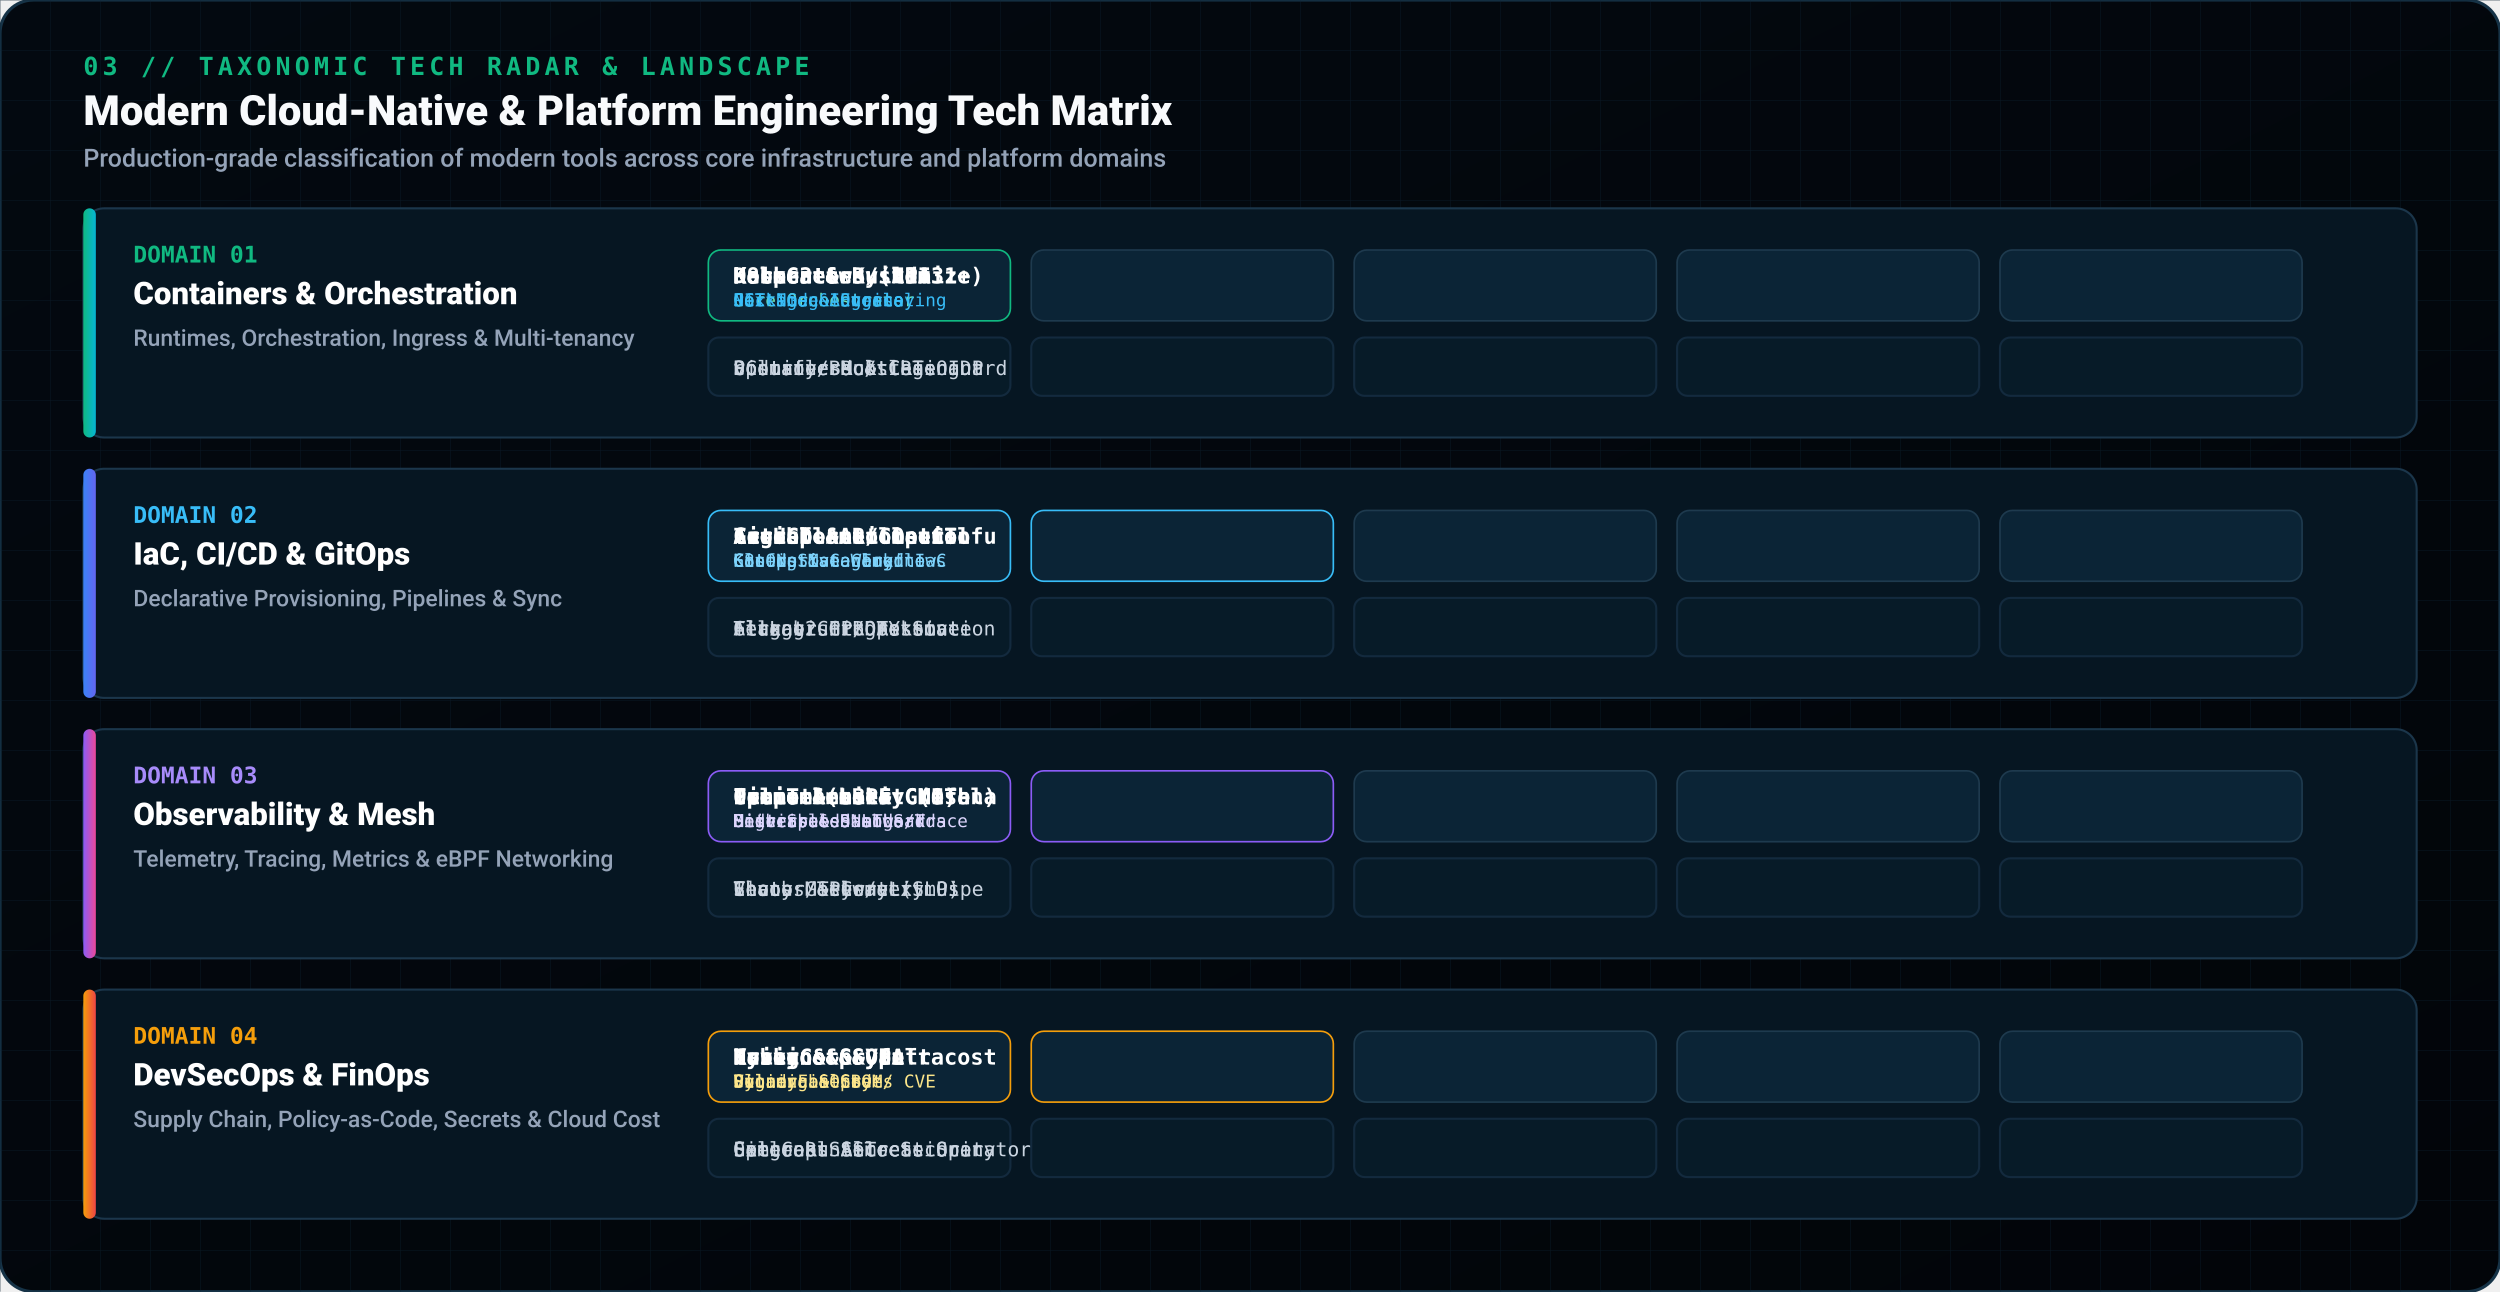
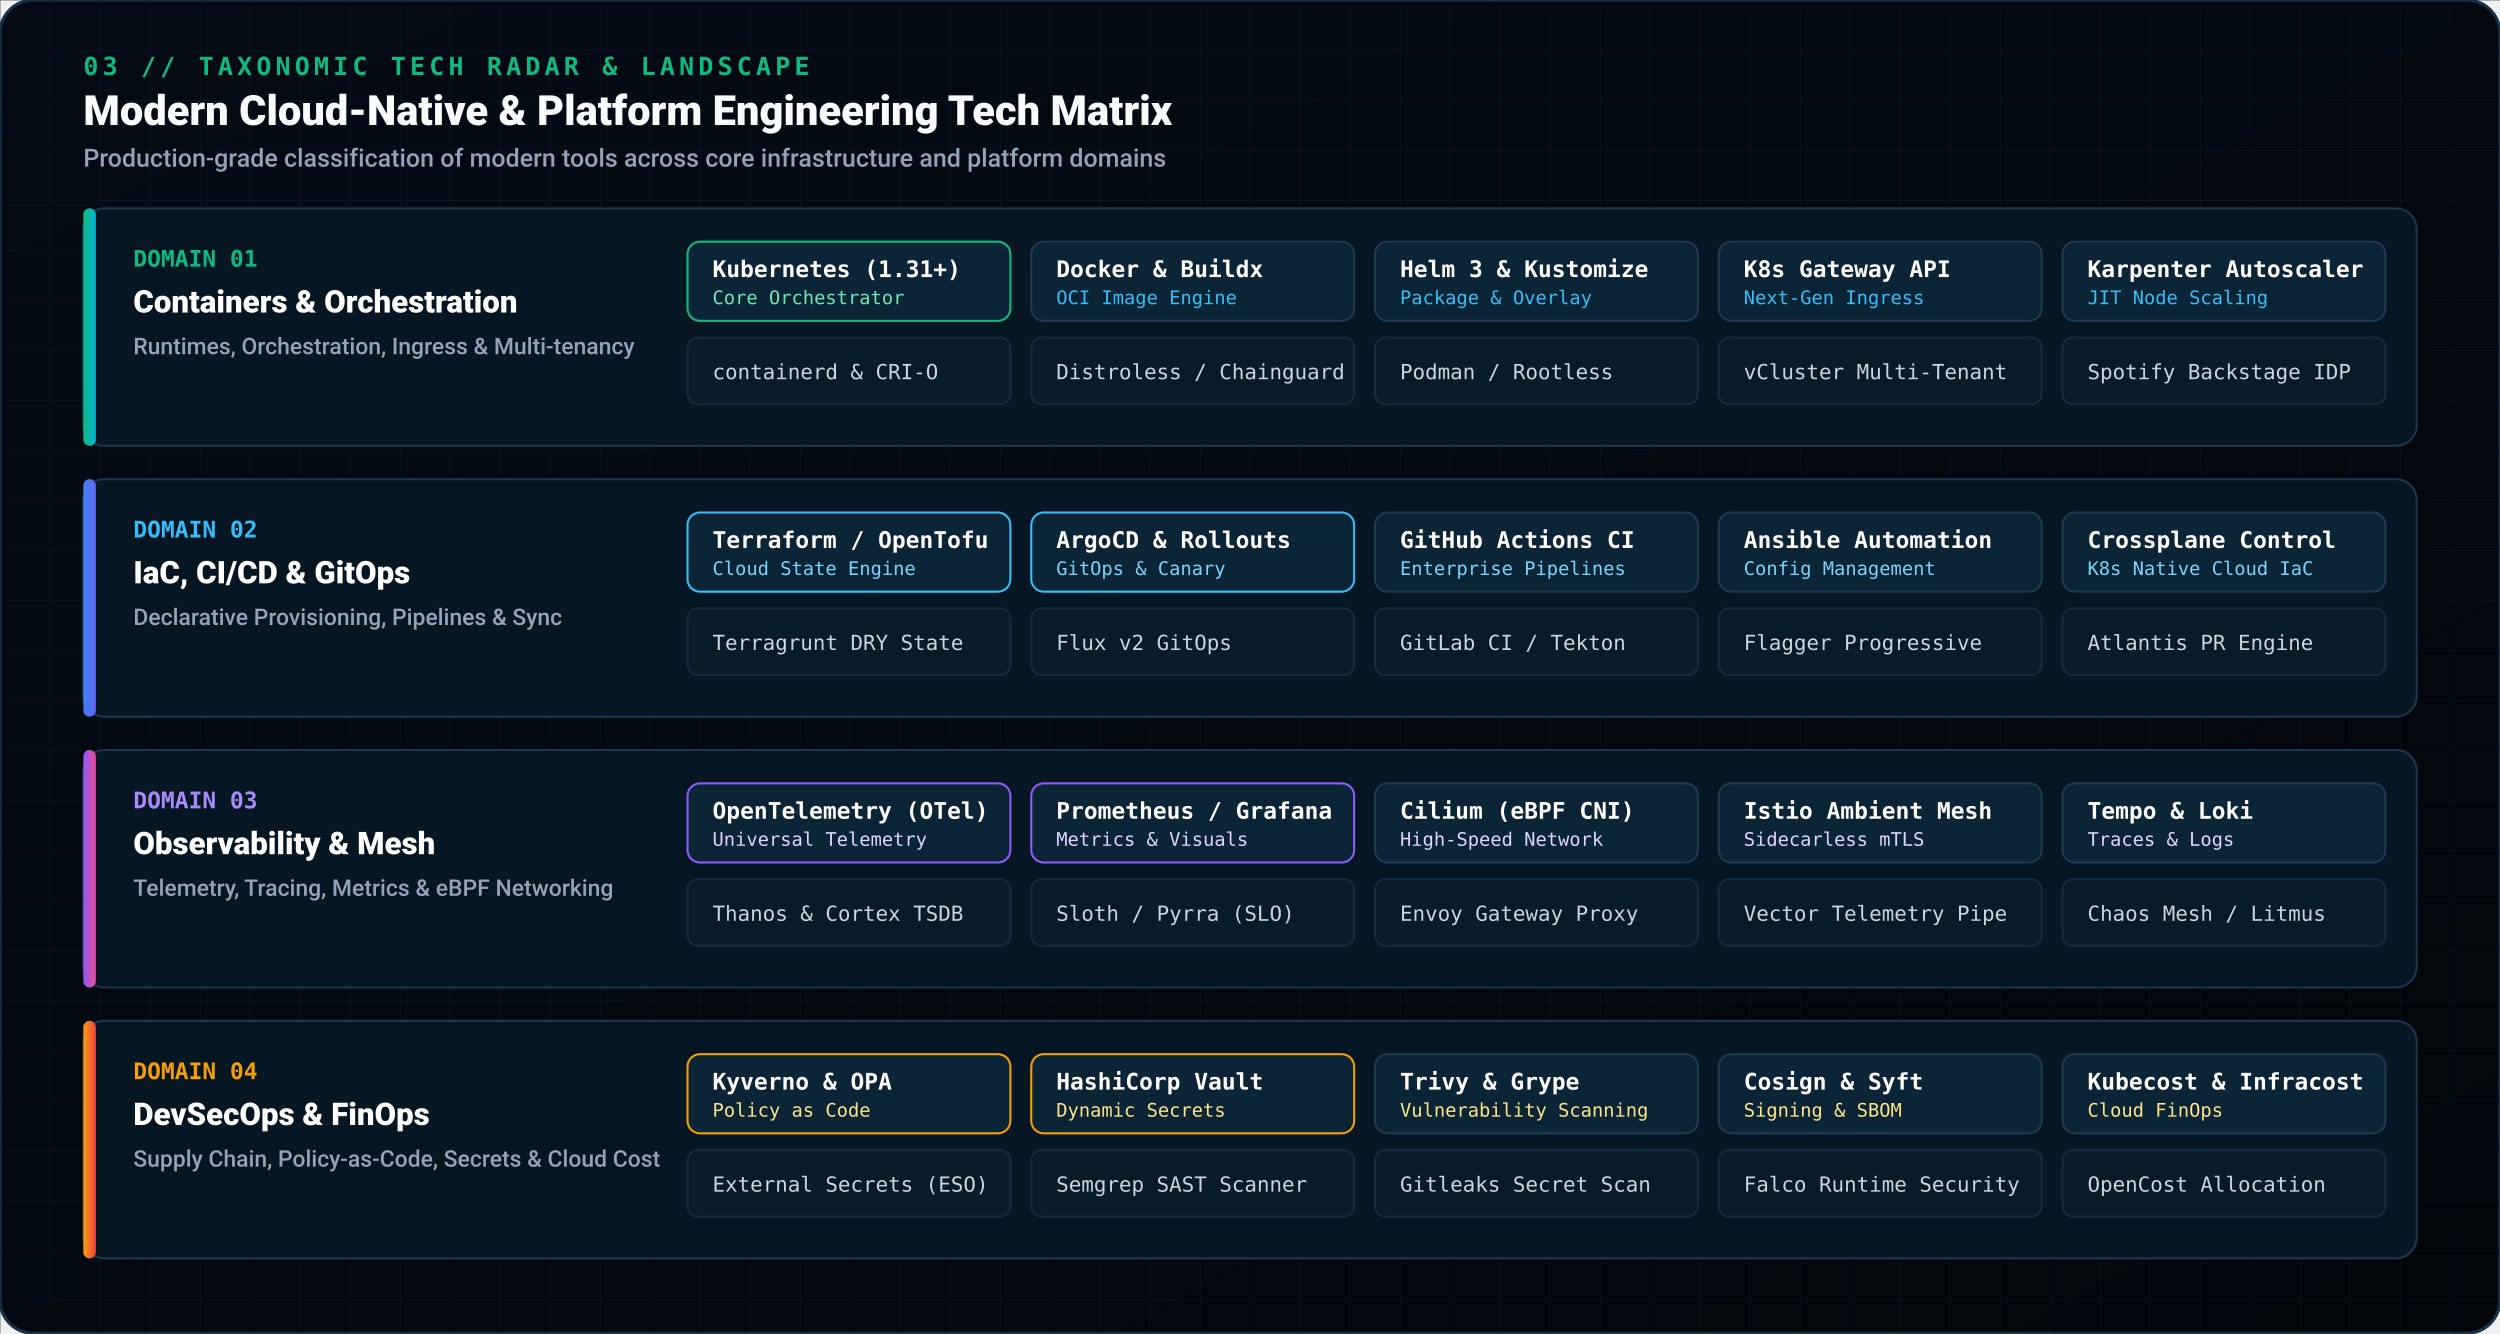
- <svg xmlns="http://www.w3.org/2000/svg" viewBox="0 0 1200 620" width="100%" height="100%">
+ <svg xmlns="http://www.w3.org/2000/svg" viewBox="0 0 1200 640" width="100%" height="100%">
  <defs>
    <linearGradient id="techBg" x1="0%" y1="0%" x2="100%" y2="100%">
-       <stop offset="0%" stop-color="#030910" />
-       <stop offset="100%" stop-color="#020509" />
+       <stop offset="0%" stop-color="#040b14" />
+       <stop offset="100%" stop-color="#02060b" />
    </linearGradient>
    <linearGradient id="glowTier1" x1="0%" y1="0%" x2="100%" y2="0%">
      <stop offset="0%" stop-color="#10B981" />
      <stop offset="100%" stop-color="#06B6D4" />
    </linearGradient>
    <linearGradient id="glowTier2" x1="0%" y1="0%" x2="100%" y2="0%">
      <stop offset="0%" stop-color="#3B82F6" />
      <stop offset="100%" stop-color="#6366F1" />
    </linearGradient>
    <linearGradient id="glowTier3" x1="0%" y1="0%" x2="100%" y2="0%">
      <stop offset="0%" stop-color="#8B5CF6" />
      <stop offset="100%" stop-color="#EC4899" />
    </linearGradient>
    <linearGradient id="glowTier4" x1="0%" y1="0%" x2="100%" y2="0%">
      <stop offset="0%" stop-color="#F59E0B" />
      <stop offset="100%" stop-color="#EF4444" />
    </linearGradient>
    <pattern id="matrixGrid" width="24" height="24" patternUnits="userSpaceOnUse">
      <path d="M 24 0 L 0 0 0 24" fill="none" stroke="#0e2333" stroke-width="0.5" />
    </pattern>
  </defs>
  <style>
    .font-h { font-family: -apple-system, BlinkMacSystemFont, 'Segoe UI', Roboto, sans-serif; font-weight: 800; }
    .font-c { font-family: 'JetBrains Mono', 'Fira Code', monospace; }
    .font-b { font-family: -apple-system, BlinkMacSystemFont, 'Segoe UI', Roboto, sans-serif; font-weight: 500; }
  </style>
-   <rect width="1200" height="620" rx="16" fill="url(#techBg)" stroke="#163347" stroke-width="1.5" />
-   <rect width="1200" height="620" fill="url(#matrixGrid)" opacity="0.6" />
+   <rect width="1200" height="640" rx="16" fill="url(#techBg)" stroke="#163347" stroke-width="1.5" />
+   <rect width="1200" height="640" fill="url(#matrixGrid)" opacity="0.6" />
  <g transform="translate(40, 36)">
    <text x="0" y="0" fill="#10B981" class="font-c" font-size="12" font-weight="700" letter-spacing="2">03 // TAXONOMIC TECH RADAR &amp; LANDSCAPE</text>
    <text x="0" y="24" fill="#F8FAFC" class="font-h" font-size="20">Modern Cloud-Native &amp; Platform Engineering Tech Matrix</text>
    <text x="0" y="44" fill="#94A3B8" class="font-b" font-size="12">Production-grade classification of modern tools across core infrastructure and platform domains</text>
  </g>
  <g transform="translate(40, 100)">
-     <rect width="1120" height="110" rx="10" fill="#061622" stroke="#1b364b" stroke-width="1" />
-     <rect x="0" y="0" width="6" height="110" rx="3" fill="url(#glowTier1)" />
-     <text x="24" y="26" fill="#10B981" class="font-c" font-size="11" font-weight="700">DOMAIN 01</text>
-     <text x="24" y="46" fill="#FFFFFF" class="font-h" font-size="15">Containers &amp; Orchestration</text>
-     <text x="24" y="66" fill="#94A3B8" class="font-b" font-size="11">Runtimes, Orchestration, Ingress &amp; Multi-tenancy</text>
-     <g transform="translate(300, 20)">
-       <rect x="0" y="0" width="145" height="34" rx="6" fill="#0b2436" stroke="#10b981" stroke-width="0.8" />
-       <text x="12" y="16" fill="#FFFFFF" class="font-c" font-size="10.5" font-weight="700">Kubernetes (v1.31+)</text>
-       <text x="12" y="27" fill="#6EE7B7" class="font-c" font-size="8.5">Core Orchestrator</text>
-       <rect x="155" y="0" width="145" height="34" rx="6" fill="#0b2436" stroke="#1e3a4e" stroke-width="0.8" />
-       <text x="12" y="16" fill="#FFFFFF" class="font-c" font-size="10.5" font-weight="700">Docker &amp; Buildx</text>
-       <text x="12" y="27" fill="#38BDF8" class="font-c" font-size="8.5">OCI Image Engine</text>
-       <rect x="310" y="0" width="145" height="34" rx="6" fill="#0b2436" stroke="#1e3a4e" stroke-width="0.8" />
-       <text x="12" y="16" fill="#FFFFFF" class="font-c" font-size="10.5" font-weight="700">Helm 3 &amp; Kustomize</text>
-       <text x="12" y="27" fill="#38BDF8" class="font-c" font-size="8.5">Package &amp; Overlay</text>
-       <rect x="465" y="0" width="145" height="34" rx="6" fill="#0b2436" stroke="#1e3a4e" stroke-width="0.8" />
-       <text x="12" y="16" fill="#FFFFFF" class="font-c" font-size="10.5" font-weight="700">K8s Gateway API</text>
-       <text x="12" y="27" fill="#38BDF8" class="font-c" font-size="8.5">Next-Gen Ingress</text>
-       <rect x="620" y="0" width="145" height="34" rx="6" fill="#0b2436" stroke="#1e3a4e" stroke-width="0.8" />
-       <text x="12" y="16" fill="#FFFFFF" class="font-c" font-size="10.5" font-weight="700">Karpenter / HPA</text>
-       <text x="12" y="27" fill="#38BDF8" class="font-c" font-size="8.5">JIT Node Autoscaling</text>
-     </g>
-     <g transform="translate(300, 62)">
-       <rect x="0" y="0" width="145" height="28" rx="5" fill="#071b28" stroke="#132a3e" />
-       <text x="12" y="18" fill="#CBD5E1" class="font-c" font-size="9.5">containerd &amp; CRI-O</text>
-       <rect x="155" y="0" width="145" height="28" rx="5" fill="#071b28" stroke="#132a3e" />
-       <text x="12" y="18" fill="#CBD5E1" class="font-c" font-size="9.5">Distroless / Chainguard</text>
-       <rect x="310" y="0" width="145" height="28" rx="5" fill="#071b28" stroke="#132a3e" />
-       <text x="12" y="18" fill="#CBD5E1" class="font-c" font-size="9.5">Podman / Rootless</text>
-       <rect x="465" y="0" width="145" height="28" rx="5" fill="#071b28" stroke="#132a3e" />
-       <text x="12" y="18" fill="#CBD5E1" class="font-c" font-size="9.5">vCluster Multi-Tenant</text>
-       <rect x="620" y="0" width="145" height="28" rx="5" fill="#071b28" stroke="#132a3e" />
-       <text x="12" y="18" fill="#CBD5E1" class="font-c" font-size="9.5">Spotify Backstage IDP</text>
-     </g>
-   </g>
-   <g transform="translate(40, 225)">
-     <rect width="1120" height="110" rx="10" fill="#061622" stroke="#1b364b" stroke-width="1" />
-     <rect x="0" y="0" width="6" height="110" rx="3" fill="url(#glowTier2)" />
-     <text x="24" y="26" fill="#38BDF8" class="font-c" font-size="11" font-weight="700">DOMAIN 02</text>
-     <text x="24" y="46" fill="#FFFFFF" class="font-h" font-size="15">IaC, CI/CD &amp; GitOps</text>
-     <text x="24" y="66" fill="#94A3B8" class="font-b" font-size="11">Declarative Provisioning, Pipelines &amp; Sync</text>
-     <g transform="translate(300, 20)">
-       <rect x="0" y="0" width="145" height="34" rx="6" fill="#0b2436" stroke="#38bdf8" stroke-width="0.8" />
-       <text x="12" y="16" fill="#FFFFFF" class="font-c" font-size="10.5" font-weight="700">Terraform / OpenTofu</text>
-       <text x="12" y="27" fill="#7DD3FC" class="font-c" font-size="8.5">Cloud State Engine</text>
-       <rect x="155" y="0" width="145" height="34" rx="6" fill="#0b2436" stroke="#38bdf8" stroke-width="0.8" />
-       <text x="12" y="16" fill="#FFFFFF" class="font-c" font-size="10.5" font-weight="700">ArgoCD &amp; Rollouts</text>
-       <text x="12" y="27" fill="#7DD3FC" class="font-c" font-size="8.5">GitOps &amp; Canary</text>
-       <rect x="310" y="0" width="145" height="34" rx="6" fill="#0b2436" stroke="#1e3a4e" stroke-width="0.8" />
-       <text x="12" y="16" fill="#FFFFFF" class="font-c" font-size="10.5" font-weight="700">GitHub Actions CI</text>
-       <text x="12" y="27" fill="#7DD3FC" class="font-c" font-size="8.5">Enterprise Workflows</text>
-       <rect x="465" y="0" width="145" height="34" rx="6" fill="#0b2436" stroke="#1e3a4e" stroke-width="0.8" />
-       <text x="12" y="16" fill="#FFFFFF" class="font-c" font-size="10.5" font-weight="700">Ansible Automation</text>
-       <text x="12" y="27" fill="#7DD3FC" class="font-c" font-size="8.5">Config Management</text>
-       <rect x="620" y="0" width="145" height="34" rx="6" fill="#0b2436" stroke="#1e3a4e" stroke-width="0.8" />
-       <text x="12" y="16" fill="#FFFFFF" class="font-c" font-size="10.5" font-weight="700">Crossplane Control</text>
-       <text x="12" y="27" fill="#7DD3FC" class="font-c" font-size="8.5">K8s Native Cloud IaC</text>
-     </g>
-     <g transform="translate(300, 62)">
-       <rect x="0" y="0" width="145" height="28" rx="5" fill="#071b28" stroke="#132a3e" />
-       <text x="12" y="18" fill="#CBD5E1" class="font-c" font-size="9.5">Terragrunt DRY State</text>
-       <rect x="155" y="0" width="145" height="28" rx="5" fill="#071b28" stroke="#132a3e" />
-       <text x="12" y="18" fill="#CBD5E1" class="font-c" font-size="9.5">Flux v2 GitOps</text>
-       <rect x="310" y="0" width="145" height="28" rx="5" fill="#071b28" stroke="#132a3e" />
-       <text x="12" y="18" fill="#CBD5E1" class="font-c" font-size="9.5">GitLab CI / Tekton</text>
-       <rect x="465" y="0" width="145" height="28" rx="5" fill="#071b28" stroke="#132a3e" />
-       <text x="12" y="18" fill="#CBD5E1" class="font-c" font-size="9.5">Flagger Progressive</text>
-       <rect x="620" y="0" width="145" height="28" rx="5" fill="#071b28" stroke="#132a3e" />
-       <text x="12" y="18" fill="#CBD5E1" class="font-c" font-size="9.5">Atlantis PR Automation</text>
-     </g>
-   </g>
-   <g transform="translate(40, 350)">
-     <rect width="1120" height="110" rx="10" fill="#061622" stroke="#1b364b" stroke-width="1" />
-     <rect x="0" y="0" width="6" height="110" rx="3" fill="url(#glowTier3)" />
-     <text x="24" y="26" fill="#A78BFA" class="font-c" font-size="11" font-weight="700">DOMAIN 03</text>
-     <text x="24" y="46" fill="#FFFFFF" class="font-h" font-size="15">Observability &amp; Mesh</text>
-     <text x="24" y="66" fill="#94A3B8" class="font-b" font-size="11">Telemetry, Tracing, Metrics &amp; eBPF Networking</text>
-     <g transform="translate(300, 20)">
-       <rect x="0" y="0" width="145" height="34" rx="6" fill="#0b2436" stroke="#8b5cf6" stroke-width="0.8" />
-       <text x="12" y="16" fill="#FFFFFF" class="font-c" font-size="10.5" font-weight="700">OpenTelemetry (OTel)</text>
-       <text x="12" y="27" fill="#DDD6FE" class="font-c" font-size="8.5">Universal Standard</text>
-       <rect x="155" y="0" width="145" height="34" rx="6" fill="#0b2436" stroke="#8b5cf6" stroke-width="0.8" />
-       <text x="12" y="16" fill="#FFFFFF" class="font-c" font-size="10.5" font-weight="700">Prometheus &amp; Grafana</text>
-       <text x="12" y="27" fill="#DDD6FE" class="font-c" font-size="8.5">Metrics &amp; Dashboards</text>
-       <rect x="310" y="0" width="145" height="34" rx="6" fill="#0b2436" stroke="#1e3a4e" stroke-width="0.8" />
-       <text x="12" y="16" fill="#FFFFFF" class="font-c" font-size="10.5" font-weight="700">Cilium (eBPF CNI)</text>
-       <text x="12" y="27" fill="#DDD6FE" class="font-c" font-size="8.5">High-Speed Network</text>
-       <rect x="465" y="0" width="145" height="34" rx="6" fill="#0b2436" stroke="#1e3a4e" stroke-width="0.8" />
-       <text x="12" y="16" fill="#FFFFFF" class="font-c" font-size="10.5" font-weight="700">Istio Ambient Mesh</text>
-       <text x="12" y="27" fill="#DDD6FE" class="font-c" font-size="8.5">Sidecarless mTLS</text>
-       <rect x="620" y="0" width="145" height="34" rx="6" fill="#0b2436" stroke="#1e3a4e" stroke-width="0.8" />
-       <text x="12" y="16" fill="#FFFFFF" class="font-c" font-size="10.5" font-weight="700">Tempo &amp; Loki</text>
-       <text x="12" y="27" fill="#DDD6FE" class="font-c" font-size="8.5">Distributed Logs/Trace</text>
-     </g>
-     <g transform="translate(300, 62)">
-       <rect x="0" y="0" width="145" height="28" rx="5" fill="#071b28" stroke="#132a3e" />
-       <text x="12" y="18" fill="#CBD5E1" class="font-c" font-size="9.5">Thanos &amp; Cortex</text>
-       <rect x="155" y="0" width="145" height="28" rx="5" fill="#071b28" stroke="#132a3e" />
-       <text x="12" y="18" fill="#CBD5E1" class="font-c" font-size="9.5">Sloth / Pyrra (SLO)</text>
-       <rect x="310" y="0" width="145" height="28" rx="5" fill="#071b28" stroke="#132a3e" />
-       <text x="12" y="18" fill="#CBD5E1" class="font-c" font-size="9.5">Envoy Gateway</text>
-       <rect x="465" y="0" width="145" height="28" rx="5" fill="#071b28" stroke="#132a3e" />
-       <text x="12" y="18" fill="#CBD5E1" class="font-c" font-size="9.5">Vector Telemetry Pipe</text>
-       <rect x="620" y="0" width="145" height="28" rx="5" fill="#071b28" stroke="#132a3e" />
-       <text x="12" y="18" fill="#CBD5E1" class="font-c" font-size="9.5">Chaos Mesh / Litmus</text>
-     </g>
-   </g>
-   <g transform="translate(40, 475)">
-     <rect width="1120" height="110" rx="10" fill="#061622" stroke="#1b364b" stroke-width="1" />
-     <rect x="0" y="0" width="6" height="110" rx="3" fill="url(#glowTier4)" />
-     <text x="24" y="26" fill="#F59E0B" class="font-c" font-size="11" font-weight="700">DOMAIN 04</text>
-     <text x="24" y="46" fill="#FFFFFF" class="font-h" font-size="15">DevSecOps &amp; FinOps</text>
-     <text x="24" y="66" fill="#94A3B8" class="font-b" font-size="11">Supply Chain, Policy-as-Code, Secrets &amp; Cloud Cost</text>
-     <g transform="translate(300, 20)">
-       <rect x="0" y="0" width="145" height="34" rx="6" fill="#0b2436" stroke="#f59e0b" stroke-width="0.8" />
-       <text x="12" y="16" fill="#FFFFFF" class="font-c" font-size="10.5" font-weight="700">Kyverno &amp; OPA</text>
-       <text x="12" y="27" fill="#FDE68A" class="font-c" font-size="8.5">Policy as Code</text>
-       <rect x="155" y="0" width="145" height="34" rx="6" fill="#0b2436" stroke="#f59e0b" stroke-width="0.8" />
-       <text x="12" y="16" fill="#FFFFFF" class="font-c" font-size="10.5" font-weight="700">HashiCorp Vault</text>
-       <text x="12" y="27" fill="#FDE68A" class="font-c" font-size="8.5">Dynamic Secrets</text>
-       <rect x="310" y="0" width="145" height="34" rx="6" fill="#0b2436" stroke="#1e3a4e" stroke-width="0.8" />
-       <text x="12" y="16" fill="#FFFFFF" class="font-c" font-size="10.5" font-weight="700">Trivy &amp; Grype</text>
-       <text x="12" y="27" fill="#FDE68A" class="font-c" font-size="8.5">Vulnerability / CVE</text>
-       <rect x="465" y="0" width="145" height="34" rx="6" fill="#0b2436" stroke="#1e3a4e" stroke-width="0.8" />
-       <text x="12" y="16" fill="#FFFFFF" class="font-c" font-size="10.5" font-weight="700">Cosign &amp; Syft</text>
-       <text x="12" y="27" fill="#FDE68A" class="font-c" font-size="8.5">Signing &amp; SBOM</text>
-       <rect x="620" y="0" width="145" height="34" rx="6" fill="#0b2436" stroke="#1e3a4e" stroke-width="0.8" />
-       <text x="12" y="16" fill="#FFFFFF" class="font-c" font-size="10.5" font-weight="700">Kubecost &amp; Infracost</text>
-       <text x="12" y="27" fill="#FDE68A" class="font-c" font-size="8.5">Cloud FinOps</text>
-     </g>
-     <g transform="translate(300, 62)">
-       <rect x="0" y="0" width="145" height="28" rx="5" fill="#071b28" stroke="#132a3e" />
-       <text x="12" y="18" fill="#CBD5E1" class="font-c" font-size="9.5">External Secrets Operator</text>
-       <rect x="155" y="0" width="145" height="28" rx="5" fill="#071b28" stroke="#132a3e" />
-       <text x="12" y="18" fill="#CBD5E1" class="font-c" font-size="9.5">Semgrep SAST</text>
-       <rect x="310" y="0" width="145" height="28" rx="5" fill="#071b28" stroke="#132a3e" />
-       <text x="12" y="18" fill="#CBD5E1" class="font-c" font-size="9.5">Gitleaks Secrets Scan</text>
-       <rect x="465" y="0" width="145" height="28" rx="5" fill="#071b28" stroke="#132a3e" />
-       <text x="12" y="18" fill="#CBD5E1" class="font-c" font-size="9.5">Falco Runtime Security</text>
-       <rect x="620" y="0" width="145" height="28" rx="5" fill="#071b28" stroke="#132a3e" />
-       <text x="12" y="18" fill="#CBD5E1" class="font-c" font-size="9.5">OpenCost Allocation</text>
+     <rect width="1120" height="114" rx="10" fill="#061622" stroke="#1b364b" stroke-width="1" />
+     <rect x="0" y="0" width="6" height="114" rx="3" fill="url(#glowTier1)" />
+     <text x="24" y="28" fill="#10B981" class="font-c" font-size="11" font-weight="700">DOMAIN 01</text>
+     <text x="24" y="50" fill="#FFFFFF" class="font-h" font-size="15">Containers &amp; Orchestration</text>
+     <text x="24" y="70" fill="#94A3B8" class="font-b" font-size="11">Runtimes, Orchestration, Ingress &amp; Multi-tenancy</text>
+     <g transform="translate(290, 16)">
+       <rect width="155" height="38" rx="6" fill="#0b2436" stroke="#10b981" stroke-width="1" />
+       <text x="12" y="17" fill="#FFFFFF" class="font-c" font-size="11" font-weight="700">Kubernetes (1.31+)</text>
+       <text x="12" y="30" fill="#6EE7B7" class="font-c" font-size="9">Core Orchestrator</text>
+     </g>
+     <g transform="translate(455, 16)">
+       <rect width="155" height="38" rx="6" fill="#0b2436" stroke="#1e3a4e" stroke-width="1" />
+       <text x="12" y="17" fill="#FFFFFF" class="font-c" font-size="11" font-weight="700">Docker &amp; Buildx</text>
+       <text x="12" y="30" fill="#38BDF8" class="font-c" font-size="9">OCI Image Engine</text>
+     </g>
+     <g transform="translate(620, 16)">
+       <rect width="155" height="38" rx="6" fill="#0b2436" stroke="#1e3a4e" stroke-width="1" />
+       <text x="12" y="17" fill="#FFFFFF" class="font-c" font-size="11" font-weight="700">Helm 3 &amp; Kustomize</text>
+       <text x="12" y="30" fill="#38BDF8" class="font-c" font-size="9">Package &amp; Overlay</text>
+     </g>
+     <g transform="translate(785, 16)">
+       <rect width="155" height="38" rx="6" fill="#0b2436" stroke="#1e3a4e" stroke-width="1" />
+       <text x="12" y="17" fill="#FFFFFF" class="font-c" font-size="11" font-weight="700">K8s Gateway API</text>
+       <text x="12" y="30" fill="#38BDF8" class="font-c" font-size="9">Next-Gen Ingress</text>
+     </g>
+     <g transform="translate(950, 16)">
+       <rect width="155" height="38" rx="6" fill="#0b2436" stroke="#1e3a4e" stroke-width="1" />
+       <text x="12" y="17" fill="#FFFFFF" class="font-c" font-size="11" font-weight="700">Karpenter Autoscaler</text>
+       <text x="12" y="30" fill="#38BDF8" class="font-c" font-size="9">JIT Node Scaling</text>
+     </g>
+     <g transform="translate(290, 62)">
+       <rect width="155" height="32" rx="5" fill="#071b28" stroke="#132a3e" />
+       <text x="12" y="20" fill="#CBD5E1" class="font-c" font-size="10">containerd &amp; CRI-O</text>
+     </g>
+     <g transform="translate(455, 62)">
+       <rect width="155" height="32" rx="5" fill="#071b28" stroke="#132a3e" />
+       <text x="12" y="20" fill="#CBD5E1" class="font-c" font-size="10">Distroless / Chainguard</text>
+     </g>
+     <g transform="translate(620, 62)">
+       <rect width="155" height="32" rx="5" fill="#071b28" stroke="#132a3e" />
+       <text x="12" y="20" fill="#CBD5E1" class="font-c" font-size="10">Podman / Rootless</text>
+     </g>
+     <g transform="translate(785, 62)">
+       <rect width="155" height="32" rx="5" fill="#071b28" stroke="#132a3e" />
+       <text x="12" y="20" fill="#CBD5E1" class="font-c" font-size="10">vCluster Multi-Tenant</text>
+     </g>
+     <g transform="translate(950, 62)">
+       <rect width="155" height="32" rx="5" fill="#071b28" stroke="#132a3e" />
+       <text x="12" y="20" fill="#CBD5E1" class="font-c" font-size="10">Spotify Backstage IDP</text>
+     </g>
+   </g>
+   <g transform="translate(40, 230)">
+     <rect width="1120" height="114" rx="10" fill="#061622" stroke="#1b364b" stroke-width="1" />
+     <rect x="0" y="0" width="6" height="114" rx="3" fill="url(#glowTier2)" />
+     <text x="24" y="28" fill="#38BDF8" class="font-c" font-size="11" font-weight="700">DOMAIN 02</text>
+     <text x="24" y="50" fill="#FFFFFF" class="font-h" font-size="15">IaC, CI/CD &amp; GitOps</text>
+     <text x="24" y="70" fill="#94A3B8" class="font-b" font-size="11">Declarative Provisioning, Pipelines &amp; Sync</text>
+     <g transform="translate(290, 16)">
+       <rect width="155" height="38" rx="6" fill="#0b2436" stroke="#38bdf8" stroke-width="1" />
+       <text x="12" y="17" fill="#FFFFFF" class="font-c" font-size="11" font-weight="700">Terraform / OpenTofu</text>
+       <text x="12" y="30" fill="#7DD3FC" class="font-c" font-size="9">Cloud State Engine</text>
+     </g>
+     <g transform="translate(455, 16)">
+       <rect width="155" height="38" rx="6" fill="#0b2436" stroke="#38bdf8" stroke-width="1" />
+       <text x="12" y="17" fill="#FFFFFF" class="font-c" font-size="11" font-weight="700">ArgoCD &amp; Rollouts</text>
+       <text x="12" y="30" fill="#7DD3FC" class="font-c" font-size="9">GitOps &amp; Canary</text>
+     </g>
+     <g transform="translate(620, 16)">
+       <rect width="155" height="38" rx="6" fill="#0b2436" stroke="#1e3a4e" stroke-width="1" />
+       <text x="12" y="17" fill="#FFFFFF" class="font-c" font-size="11" font-weight="700">GitHub Actions CI</text>
+       <text x="12" y="30" fill="#7DD3FC" class="font-c" font-size="9">Enterprise Pipelines</text>
+     </g>
+     <g transform="translate(785, 16)">
+       <rect width="155" height="38" rx="6" fill="#0b2436" stroke="#1e3a4e" stroke-width="1" />
+       <text x="12" y="17" fill="#FFFFFF" class="font-c" font-size="11" font-weight="700">Ansible Automation</text>
+       <text x="12" y="30" fill="#7DD3FC" class="font-c" font-size="9">Config Management</text>
+     </g>
+     <g transform="translate(950, 16)">
+       <rect width="155" height="38" rx="6" fill="#0b2436" stroke="#1e3a4e" stroke-width="1" />
+       <text x="12" y="17" fill="#FFFFFF" class="font-c" font-size="11" font-weight="700">Crossplane Control</text>
+       <text x="12" y="30" fill="#7DD3FC" class="font-c" font-size="9">K8s Native Cloud IaC</text>
+     </g>
+     <g transform="translate(290, 62)">
+       <rect width="155" height="32" rx="5" fill="#071b28" stroke="#132a3e" />
+       <text x="12" y="20" fill="#CBD5E1" class="font-c" font-size="10">Terragrunt DRY State</text>
+     </g>
+     <g transform="translate(455, 62)">
+       <rect width="155" height="32" rx="5" fill="#071b28" stroke="#132a3e" />
+       <text x="12" y="20" fill="#CBD5E1" class="font-c" font-size="10">Flux v2 GitOps</text>
+     </g>
+     <g transform="translate(620, 62)">
+       <rect width="155" height="32" rx="5" fill="#071b28" stroke="#132a3e" />
+       <text x="12" y="20" fill="#CBD5E1" class="font-c" font-size="10">GitLab CI / Tekton</text>
+     </g>
+     <g transform="translate(785, 62)">
+       <rect width="155" height="32" rx="5" fill="#071b28" stroke="#132a3e" />
+       <text x="12" y="20" fill="#CBD5E1" class="font-c" font-size="10">Flagger Progressive</text>
+     </g>
+     <g transform="translate(950, 62)">
+       <rect width="155" height="32" rx="5" fill="#071b28" stroke="#132a3e" />
+       <text x="12" y="20" fill="#CBD5E1" class="font-c" font-size="10">Atlantis PR Engine</text>
+     </g>
+   </g>
+   <g transform="translate(40, 360)">
+     <rect width="1120" height="114" rx="10" fill="#061622" stroke="#1b364b" stroke-width="1" />
+     <rect x="0" y="0" width="6" height="114" rx="3" fill="url(#glowTier3)" />
+     <text x="24" y="28" fill="#A78BFA" class="font-c" font-size="11" font-weight="700">DOMAIN 03</text>
+     <text x="24" y="50" fill="#FFFFFF" class="font-h" font-size="15">Observability &amp; Mesh</text>
+     <text x="24" y="70" fill="#94A3B8" class="font-b" font-size="11">Telemetry, Tracing, Metrics &amp; eBPF Networking</text>
+     <g transform="translate(290, 16)">
+       <rect width="155" height="38" rx="6" fill="#0b2436" stroke="#8b5cf6" stroke-width="1" />
+       <text x="12" y="17" fill="#FFFFFF" class="font-c" font-size="11" font-weight="700">OpenTelemetry (OTel)</text>
+       <text x="12" y="30" fill="#DDD6FE" class="font-c" font-size="9">Universal Telemetry</text>
+     </g>
+     <g transform="translate(455, 16)">
+       <rect width="155" height="38" rx="6" fill="#0b2436" stroke="#8b5cf6" stroke-width="1" />
+       <text x="12" y="17" fill="#FFFFFF" class="font-c" font-size="11" font-weight="700">Prometheus / Grafana</text>
+       <text x="12" y="30" fill="#DDD6FE" class="font-c" font-size="9">Metrics &amp; Visuals</text>
+     </g>
+     <g transform="translate(620, 16)">
+       <rect width="155" height="38" rx="6" fill="#0b2436" stroke="#1e3a4e" stroke-width="1" />
+       <text x="12" y="17" fill="#FFFFFF" class="font-c" font-size="11" font-weight="700">Cilium (eBPF CNI)</text>
+       <text x="12" y="30" fill="#DDD6FE" class="font-c" font-size="9">High-Speed Network</text>
+     </g>
+     <g transform="translate(785, 16)">
+       <rect width="155" height="38" rx="6" fill="#0b2436" stroke="#1e3a4e" stroke-width="1" />
+       <text x="12" y="17" fill="#FFFFFF" class="font-c" font-size="11" font-weight="700">Istio Ambient Mesh</text>
+       <text x="12" y="30" fill="#DDD6FE" class="font-c" font-size="9">Sidecarless mTLS</text>
+     </g>
+     <g transform="translate(950, 16)">
+       <rect width="155" height="38" rx="6" fill="#0b2436" stroke="#1e3a4e" stroke-width="1" />
+       <text x="12" y="17" fill="#FFFFFF" class="font-c" font-size="11" font-weight="700">Tempo &amp; Loki</text>
+       <text x="12" y="30" fill="#DDD6FE" class="font-c" font-size="9">Traces &amp; Logs</text>
+     </g>
+     <g transform="translate(290, 62)">
+       <rect width="155" height="32" rx="5" fill="#071b28" stroke="#132a3e" />
+       <text x="12" y="20" fill="#CBD5E1" class="font-c" font-size="10">Thanos &amp; Cortex TSDB</text>
+     </g>
+     <g transform="translate(455, 62)">
+       <rect width="155" height="32" rx="5" fill="#071b28" stroke="#132a3e" />
+       <text x="12" y="20" fill="#CBD5E1" class="font-c" font-size="10">Sloth / Pyrra (SLO)</text>
+     </g>
+     <g transform="translate(620, 62)">
+       <rect width="155" height="32" rx="5" fill="#071b28" stroke="#132a3e" />
+       <text x="12" y="20" fill="#CBD5E1" class="font-c" font-size="10">Envoy Gateway Proxy</text>
+     </g>
+     <g transform="translate(785, 62)">
+       <rect width="155" height="32" rx="5" fill="#071b28" stroke="#132a3e" />
+       <text x="12" y="20" fill="#CBD5E1" class="font-c" font-size="10">Vector Telemetry Pipe</text>
+     </g>
+     <g transform="translate(950, 62)">
+       <rect width="155" height="32" rx="5" fill="#071b28" stroke="#132a3e" />
+       <text x="12" y="20" fill="#CBD5E1" class="font-c" font-size="10">Chaos Mesh / Litmus</text>
+     </g>
+   </g>
+   <g transform="translate(40, 490)">
+     <rect width="1120" height="114" rx="10" fill="#061622" stroke="#1b364b" stroke-width="1" />
+     <rect x="0" y="0" width="6" height="114" rx="3" fill="url(#glowTier4)" />
+     <text x="24" y="28" fill="#F59E0B" class="font-c" font-size="11" font-weight="700">DOMAIN 04</text>
+     <text x="24" y="50" fill="#FFFFFF" class="font-h" font-size="15">DevSecOps &amp; FinOps</text>
+     <text x="24" y="70" fill="#94A3B8" class="font-b" font-size="11">Supply Chain, Policy-as-Code, Secrets &amp; Cloud Cost</text>
+     <g transform="translate(290, 16)">
+       <rect width="155" height="38" rx="6" fill="#0b2436" stroke="#f59e0b" stroke-width="1" />
+       <text x="12" y="17" fill="#FFFFFF" class="font-c" font-size="11" font-weight="700">Kyverno &amp; OPA</text>
+       <text x="12" y="30" fill="#FDE68A" class="font-c" font-size="9">Policy as Code</text>
+     </g>
+     <g transform="translate(455, 16)">
+       <rect width="155" height="38" rx="6" fill="#0b2436" stroke="#f59e0b" stroke-width="1" />
+       <text x="12" y="17" fill="#FFFFFF" class="font-c" font-size="11" font-weight="700">HashiCorp Vault</text>
+       <text x="12" y="30" fill="#FDE68A" class="font-c" font-size="9">Dynamic Secrets</text>
+     </g>
+     <g transform="translate(620, 16)">
+       <rect width="155" height="38" rx="6" fill="#0b2436" stroke="#1e3a4e" stroke-width="1" />
+       <text x="12" y="17" fill="#FFFFFF" class="font-c" font-size="11" font-weight="700">Trivy &amp; Grype</text>
+       <text x="12" y="30" fill="#FDE68A" class="font-c" font-size="9">Vulnerability Scanning</text>
+     </g>
+     <g transform="translate(785, 16)">
+       <rect width="155" height="38" rx="6" fill="#0b2436" stroke="#1e3a4e" stroke-width="1" />
+       <text x="12" y="17" fill="#FFFFFF" class="font-c" font-size="11" font-weight="700">Cosign &amp; Syft</text>
+       <text x="12" y="30" fill="#FDE68A" class="font-c" font-size="9">Signing &amp; SBOM</text>
+     </g>
+     <g transform="translate(950, 16)">
+       <rect width="155" height="38" rx="6" fill="#0b2436" stroke="#1e3a4e" stroke-width="1" />
+       <text x="12" y="17" fill="#FFFFFF" class="font-c" font-size="11" font-weight="700">Kubecost &amp; Infracost</text>
+       <text x="12" y="30" fill="#FDE68A" class="font-c" font-size="9">Cloud FinOps</text>
+     </g>
+     <g transform="translate(290, 62)">
+       <rect width="155" height="32" rx="5" fill="#071b28" stroke="#132a3e" />
+       <text x="12" y="20" fill="#CBD5E1" class="font-c" font-size="10">External Secrets (ESO)</text>
+     </g>
+     <g transform="translate(455, 62)">
+       <rect width="155" height="32" rx="5" fill="#071b28" stroke="#132a3e" />
+       <text x="12" y="20" fill="#CBD5E1" class="font-c" font-size="10">Semgrep SAST Scanner</text>
+     </g>
+     <g transform="translate(620, 62)">
+       <rect width="155" height="32" rx="5" fill="#071b28" stroke="#132a3e" />
+       <text x="12" y="20" fill="#CBD5E1" class="font-c" font-size="10">Gitleaks Secret Scan</text>
+     </g>
+     <g transform="translate(785, 62)">
+       <rect width="155" height="32" rx="5" fill="#071b28" stroke="#132a3e" />
+       <text x="12" y="20" fill="#CBD5E1" class="font-c" font-size="10">Falco Runtime Security</text>
+     </g>
+     <g transform="translate(950, 62)">
+       <rect width="155" height="32" rx="5" fill="#071b28" stroke="#132a3e" />
+       <text x="12" y="20" fill="#CBD5E1" class="font-c" font-size="10">OpenCost Allocation</text>
    </g>
  </g>
</svg>
